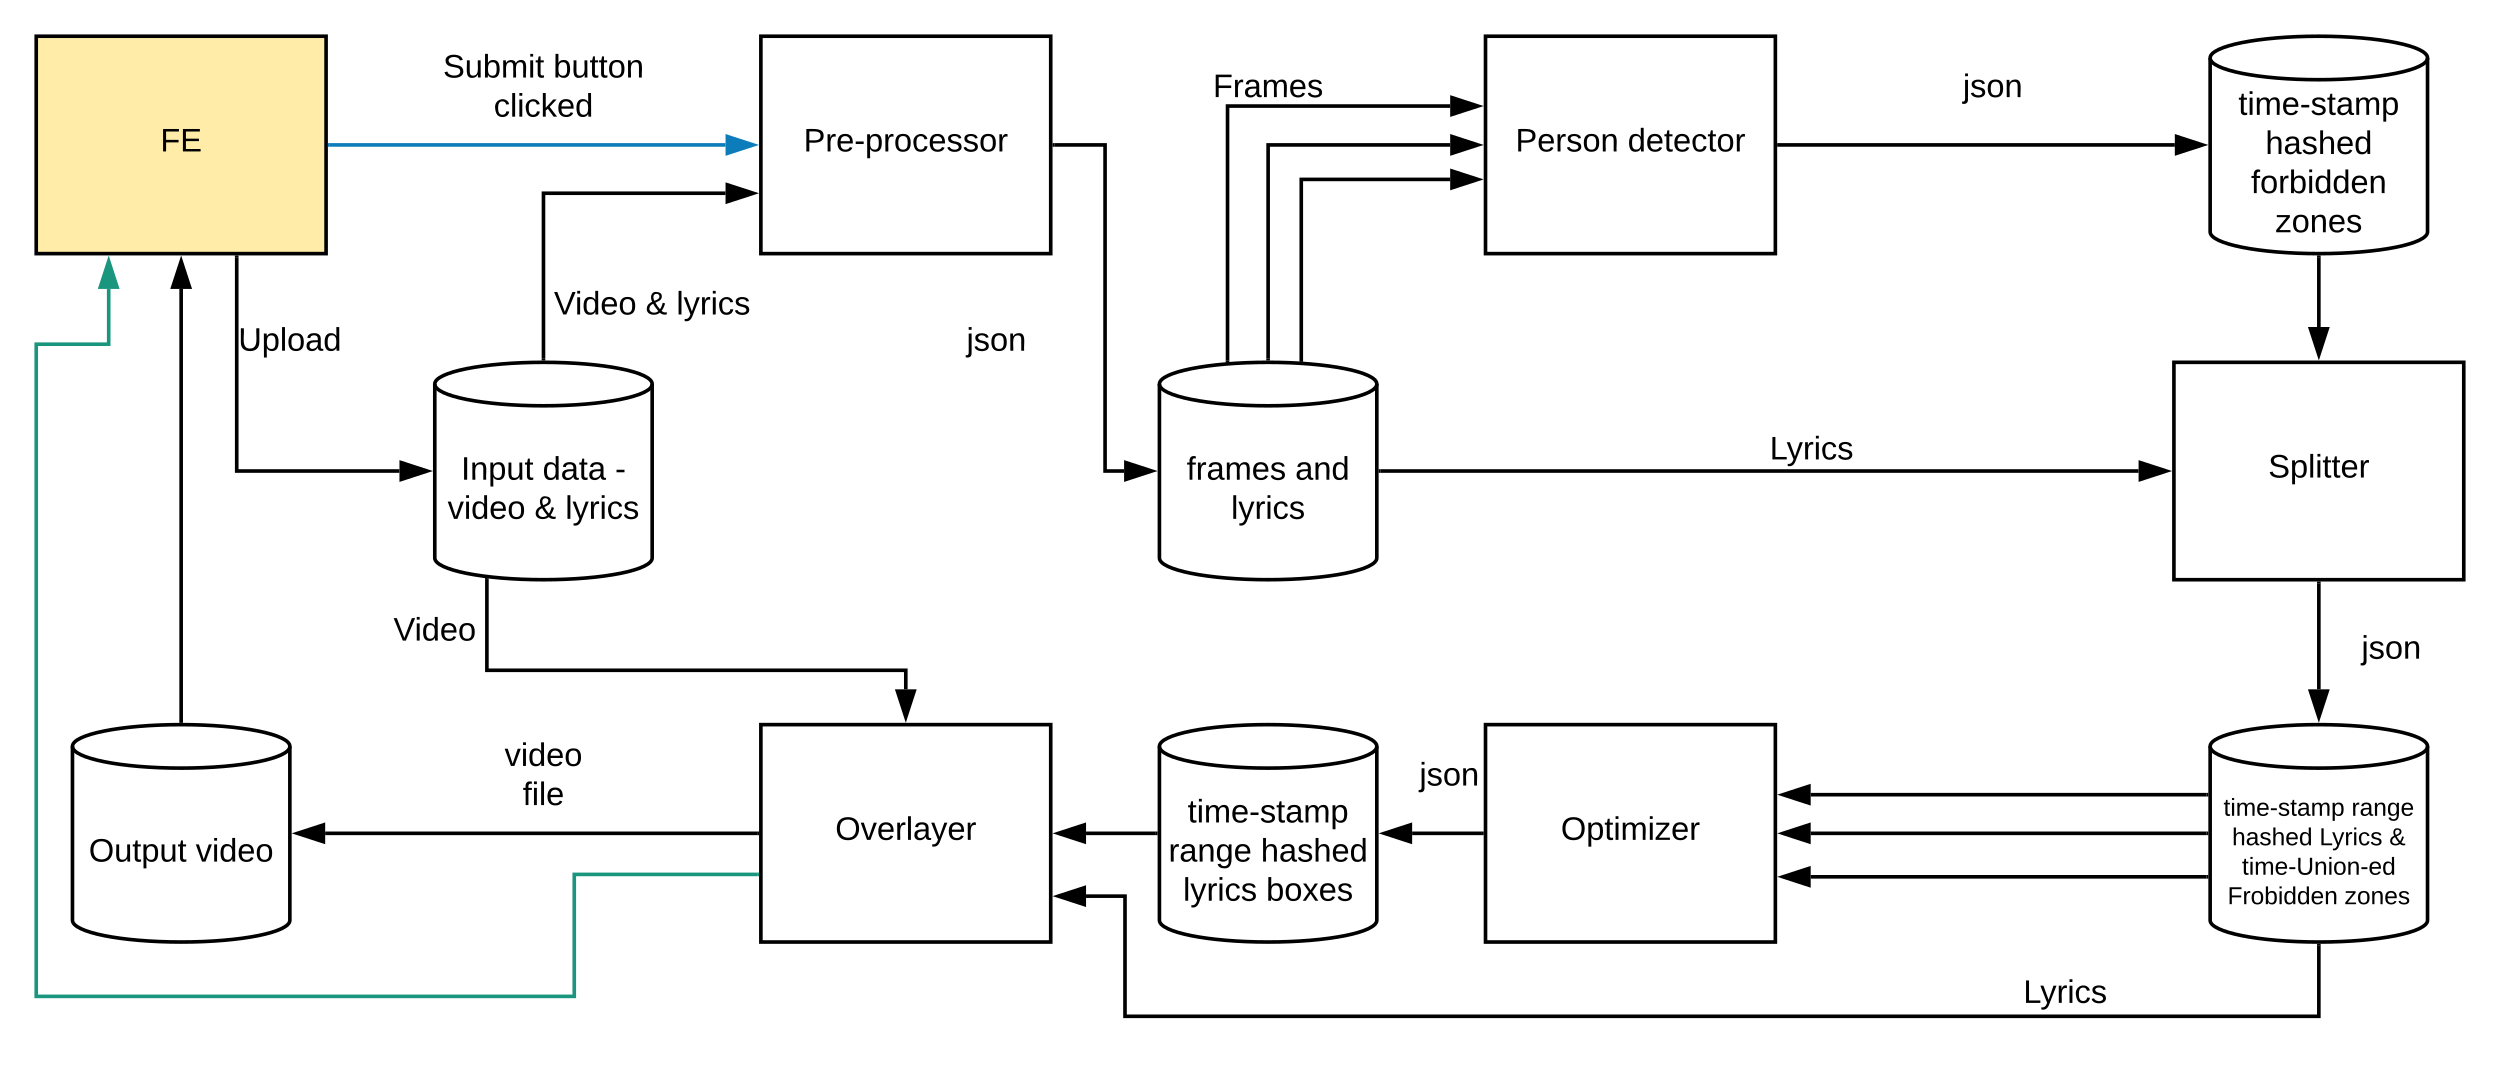
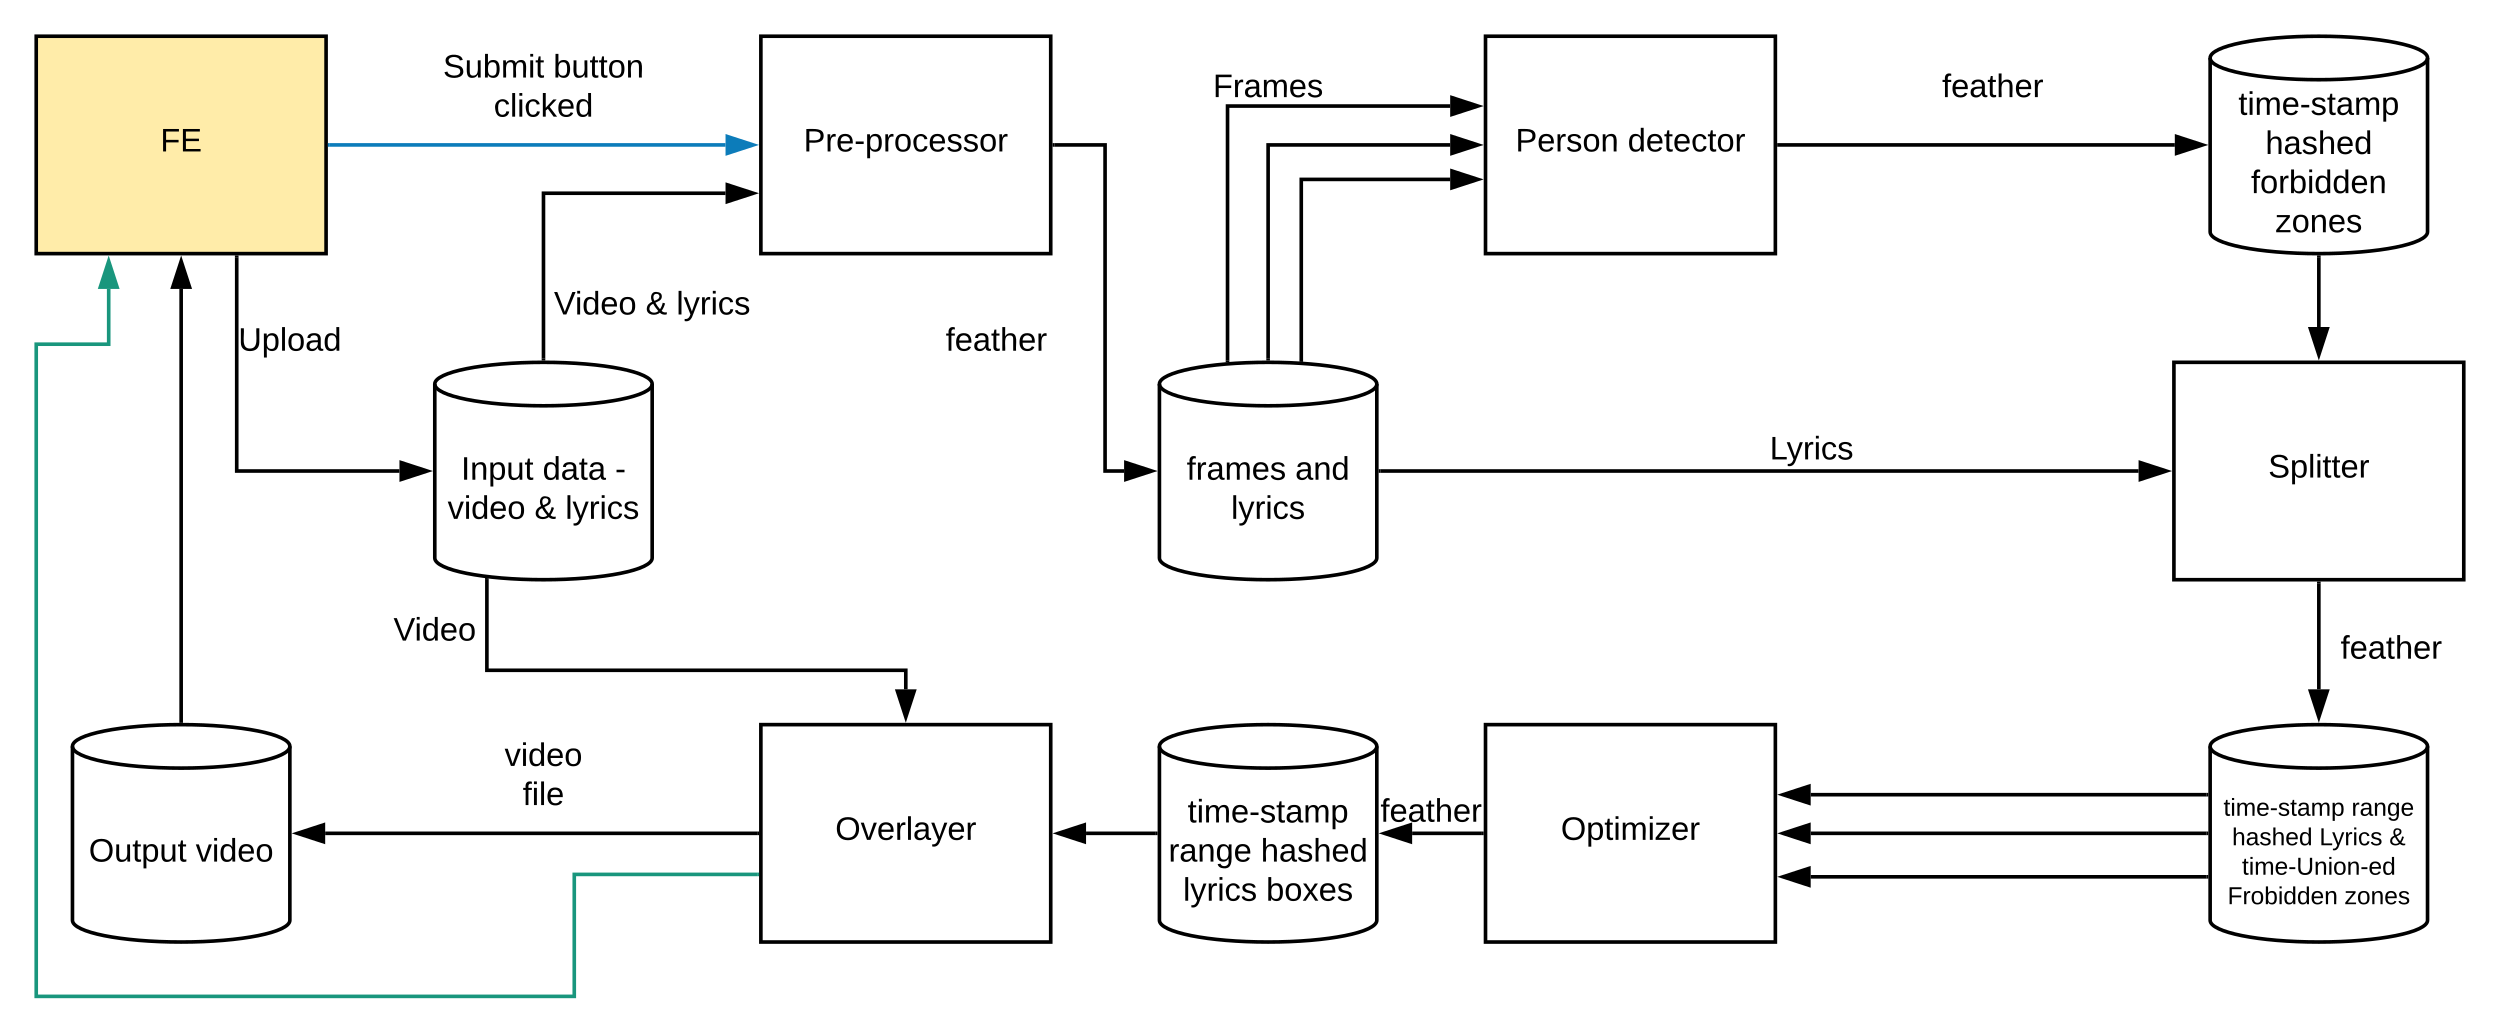
- <svg xmlns="http://www.w3.org/2000/svg" xmlns:ns1="lucid" xmlns:xlink="http://www.w3.org/1999/xlink" width="1380" height="600">
+ <svg xmlns="http://www.w3.org/2000/svg" xmlns:ns1="lucid" xmlns:xlink="http://www.w3.org/1999/xlink" width="1380" height="561">
  <g transform="translate(-60 -60)" ns1:page-tab-id="0_0">
    <path d="M0 0h1870.4v1323.2H0z" fill="#fff" />
    <path d="M80 80h160v120H80z" stroke="#000" stroke-width="2" fill="#ffeca9" />
    <use xlink:href="#a" transform="matrix(1,0,0,1,92,92) translate(56.525 51.6)" />
    <path d="M420 368c0 6.63-26.86 12-60 12s-60-5.37-60-12v-96c0-6.63 26.86-12 60-12s60 5.37 60 12z" stroke="#000" stroke-width="2" fill="#fff" />
    <path d="M420 272c0 6.63-26.86 12-60 12s-60-5.37-60-12" stroke="#000" stroke-width="2" fill="none" />
    <use xlink:href="#b" transform="matrix(1,0,0,1,305,289) translate(9.525 35.8)" />
    <use xlink:href="#c" transform="matrix(1,0,0,1,305,289) translate(54.525 35.8)" />
    <use xlink:href="#d" transform="matrix(1,0,0,1,305,289) translate(94.525 35.8)" />
    <use xlink:href="#e" transform="matrix(1,0,0,1,305,289) translate(2.1 57.4)" />
    <use xlink:href="#f" transform="matrix(1,0,0,1,305,289) translate(50.05 57.4)" />
    <use xlink:href="#g" transform="matrix(1,0,0,1,305,289) translate(67.05 57.4)" />
    <path d="M480 80h160v120H480z" stroke="#000" stroke-width="2" fill="#fff" />
    <use xlink:href="#h" transform="matrix(1,0,0,1,492,92) translate(11.6 51.6)" />
    <path d="M880 80h160v120H880z" stroke="#000" stroke-width="2" fill="#fff" />
    <use xlink:href="#i" transform="matrix(1,0,0,1,892,92) translate(4.55 51.6)" />
    <use xlink:href="#j" transform="matrix(1,0,0,1,892,92) translate(66.5 51.6)" />
    <path d="M1260 260h160v120h-160z" stroke="#000" stroke-width="2" fill="#fff" />
    <use xlink:href="#k" transform="matrix(1,0,0,1,1272,272) translate(40.075 51.6)" />
    <path d="M820 368c0 6.63-26.86 12-60 12s-60-5.37-60-12v-96c0-6.63 26.86-12 60-12s60 5.37 60 12z" stroke="#000" stroke-width="2" fill="#fff" />
    <path d="M820 272c0 6.63-26.86 12-60 12s-60-5.37-60-12" stroke="#000" stroke-width="2" fill="none" />
    <use xlink:href="#l" transform="matrix(1,0,0,1,705,289) translate(10.05 35.8)" />
    <use xlink:href="#m" transform="matrix(1,0,0,1,705,289) translate(69.95 35.8)" />
    <use xlink:href="#g" transform="matrix(1,0,0,1,705,289) translate(34.575 57.4)" />
    <path d="M1400 188c0 6.63-26.86 12-60 12s-60-5.37-60-12V92c0-6.63 26.86-12 60-12s60 5.37 60 12z" stroke="#000" stroke-width="2" fill="#fff" />
    <path d="M1400 92c0 6.63-26.86 12-60 12s-60-5.37-60-12" stroke="#000" stroke-width="2" fill="none" />
    <use xlink:href="#n" transform="matrix(1,0,0,1,1285,109) translate(10.6 14.4)" />
    <use xlink:href="#o" transform="matrix(1,0,0,1,1285,109) translate(25.5 36)" />
    <use xlink:href="#p" transform="matrix(1,0,0,1,1285,109) translate(17.55 57.6)" />
    <use xlink:href="#q" transform="matrix(1,0,0,1,1285,109) translate(31 79.2)" />
    <path d="M190.67 202v118h89.83" stroke="#000" stroke-width="2" fill="none" />
    <path d="M191.67 202.03h-2V201h2z" />
    <path d="M295.76 320l-14.26 4.64v-9.28z" stroke="#000" stroke-width="2" />
    <path d="M242 140h218.5" stroke="#0c7cba" stroke-width="2" fill="none" />
    <path d="M242.03 141H241v-2h1.03z" fill="#0c7cba" />
    <path d="M475.76 140l-14.26 4.64v-9.28z" stroke="#0c7cba" stroke-width="2" fill="#0c7cba" />
    <path d="M360 258v-91.33h100.5" stroke="#000" stroke-width="2" fill="none" />
    <path d="M361 259.04l-1-.04-1 .03v-1.06h2z" />
    <path d="M475.76 166.67l-14.26 4.63v-9.27z" stroke="#000" stroke-width="2" />
    <path d="M760 258V140h100.5" stroke="#000" stroke-width="2" fill="none" />
    <path d="M761 259.04l-1-.04-1 .03v-1.06h2z" />
    <path d="M875.76 140l-14.26 4.64v-9.28z" stroke="#000" stroke-width="2" />
    <path d="M642 140h28v180h10.5" stroke="#000" stroke-width="2" fill="none" />
    <path d="M642.03 141H641v-2h1.03z" />
    <path d="M695.76 320l-14.26 4.64v-9.28z" stroke="#000" stroke-width="2" />
    <path d="M1042 140h218.5" stroke="#000" stroke-width="2" fill="none" />
    <path d="M1042.03 141H1041v-2h1.03z" />
    <path d="M1275.76 140l-14.26 4.64v-9.28z" stroke="#000" stroke-width="2" />
    <path d="M1340 202v38.5" stroke="#000" stroke-width="2" fill="none" />
    <path d="M1340 201l1-.03v1.06h-2v-1.07z" />
    <path d="M1340 255.76l-4.64-14.26h9.28z" stroke="#000" stroke-width="2" />
    <path d="M880 460h160v120H880z" stroke="#000" stroke-width="2" fill="#fff" />
    <use xlink:href="#r" transform="matrix(1,0,0,1,892,472) translate(29.6 51.6)" />
    <path d="M820 568c0 6.63-26.86 12-60 12s-60-5.37-60-12v-96c0-6.63 26.86-12 60-12s60 5.37 60 12z" stroke="#000" stroke-width="2" fill="#fff" />
    <path d="M820 472c0 6.63-26.86 12-60 12s-60-5.37-60-12" stroke="#000" stroke-width="2" fill="none" />
    <use xlink:href="#n" transform="matrix(1,0,0,1,705,489) translate(10.6 25)" />
    <use xlink:href="#s" transform="matrix(1,0,0,1,705,489) translate(0.025 46.6)" />
    <use xlink:href="#o" transform="matrix(1,0,0,1,705,489) translate(50.975 46.6)" />
    <use xlink:href="#t" transform="matrix(1,0,0,1,705,489) translate(8.075 68.2)" />
    <use xlink:href="#u" transform="matrix(1,0,0,1,705,489) translate(53.925 68.2)" />
    <path d="M878 520h-38.5" stroke="#000" stroke-width="2" fill="none" />
    <path d="M879 521h-1.03v-2H879z" />
    <path d="M824.24 520l14.26-4.64v9.28z" stroke="#000" stroke-width="2" />
    <path d="M480 460h160v120H480z" stroke="#000" stroke-width="2" fill="#fff" />
    <use xlink:href="#v" transform="matrix(1,0,0,1,492,472) translate(29.075 51.6)" />
    <path d="M698 520h-38.5" stroke="#000" stroke-width="2" fill="none" />
    <path d="M699 521h-1.03v-2H699z" />
    <path d="M644.24 520l14.26-4.64v9.28z" stroke="#000" stroke-width="2" />
    <path d="M220 568c0 6.63-26.86 12-60 12s-60-5.37-60-12v-96c0-6.63 26.86-12 60-12s60 5.37 60 12z" stroke="#000" stroke-width="2" fill="#fff" />
    <path d="M220 472c0 6.63-26.86 12-60 12s-60-5.37-60-12" stroke="#000" stroke-width="2" fill="none" />
    <use xlink:href="#w" transform="matrix(1,0,0,1,105,489) translate(4.025 46.6)" />
    <use xlink:href="#x" transform="matrix(1,0,0,1,105,489) translate(63.025 46.6)" />
    <path d="M160 458V219.5" stroke="#000" stroke-width="2" fill="none" />
    <path d="M161 459.04l-1-.04-1 .03v-1.06h2z" />
    <path d="M160 204.24l4.64 14.26h-9.28z" stroke="#000" stroke-width="2" />
    <path d="M478 520H239.5" stroke="#000" stroke-width="2" fill="none" />
    <path d="M479 521h-1.03v-2H479z" />
    <path d="M224.24 520l14.26-4.64v9.28z" stroke="#000" stroke-width="2" />
    <path d="M478 542.67H377V610H80V250h40v-30.5" stroke="#19967d" stroke-width="2" fill="none" />
    <path d="M479 543.67h-1.03v-2H479z" fill="#19967d" />
    <path d="M120 204.24l4.64 14.26h-9.28z" stroke="#19967d" stroke-width="2" fill="#19967d" />
    <path d="M100 220h240v60H100z" stroke="#000" stroke-opacity="0" stroke-width="2" fill="#fff" fill-opacity="0" />
    <use xlink:href="#y" transform="matrix(1,0,0,1,105,225) translate(86.55 28.6)" />
    <path d="M290 80h140v60H290z" stroke="#000" stroke-opacity="0" stroke-width="2" fill="#fff" fill-opacity="0" />
    <use xlink:href="#z" transform="matrix(1,0,0,1,295,85) translate(9.55 17.8)" />
    <use xlink:href="#A" transform="matrix(1,0,0,1,295,85) translate(70.45 17.8)" />
    <use xlink:href="#B" transform="matrix(1,0,0,1,295,85) translate(37.55 39.4)" />
    <path d="M1400 568c0 6.63-26.86 12-60 12s-60-5.37-60-12v-96c0-6.63 26.86-12 60-12s60 5.37 60 12z" stroke="#000" stroke-width="2" fill="#fff" />
    <path d="M1400 472c0 6.63-26.86 12-60 12s-60-5.37-60-12" stroke="#000" stroke-width="2" fill="none" />
    <use xlink:href="#C" transform="matrix(1,0,0,1,1285,489) translate(2.378086 21.31111)" />
    <use xlink:href="#D" transform="matrix(1,0,0,1,1285,489) translate(73.01759 21.31111)" />
    <use xlink:href="#E" transform="matrix(1,0,0,1,1285,489) translate(7.084877 37.57778)" />
    <use xlink:href="#F" transform="matrix(1,0,0,1,1285,489) translate(55.28241 37.57778)" />
    <use xlink:href="#G" transform="matrix(1,0,0,1,1285,489) translate(93.87809 37.57778)" />
    <use xlink:href="#H" transform="matrix(1,0,0,1,1285,489) translate(12.56358 53.84444)" />
    <use xlink:href="#I" transform="matrix(1,0,0,1,1285,489) translate(4.599691 70.11111)" />
    <use xlink:href="#J" transform="matrix(1,0,0,1,1285,489) translate(69.25216 70.11111)" />
    <path d="M1278 520h-218.5" stroke="#000" stroke-width="2" fill="none" />
    <path d="M1279 521h-1.03v-2h1.03z" />
    <path d="M1044.24 520l14.26-4.64v9.28z" stroke="#000" stroke-width="2" />
    <path d="M1340 382v58.5" stroke="#000" stroke-width="2" fill="none" />
    <path d="M1341 382.03h-2V381h2z" />
    <path d="M1340 455.76l-4.64-14.26h9.28z" stroke="#000" stroke-width="2" />
    <path d="M1120 80h80v60h-80z" stroke="#000" stroke-opacity="0" stroke-width="2" fill="#fff" fill-opacity="0" />
-     <use xlink:href="#K" transform="matrix(1,0,0,1,1125,85) translate(18.525 28.6)" />
+     <use xlink:href="#K" transform="matrix(1,0,0,1,1125,85) translate(7.025 28.6)" />
    <path d="M560 220h100v60H560z" stroke="#000" stroke-opacity="0" stroke-width="2" fill="#fff" fill-opacity="0" />
-     <use xlink:href="#K" transform="matrix(1,0,0,1,565,225) translate(28.525 28.6)" />
+     <use xlink:href="#K" transform="matrix(1,0,0,1,565,225) translate(17.025 28.6)" />
    <path d="M1340 390h80v60h-80z" stroke="#000" stroke-opacity="0" stroke-width="2" fill="#fff" fill-opacity="0" />
-     <use xlink:href="#K" transform="matrix(1,0,0,1,1345,395) translate(18.525 28.6)" />
-     <path d="M820 460h80v60h-80z" stroke="#000" stroke-opacity="0" stroke-width="2" fill="#fff" fill-opacity="0" />
-     <use xlink:href="#K" transform="matrix(1,0,0,1,825,465) translate(18.525 28.6)" />
+     <use xlink:href="#K" transform="matrix(1,0,0,1,1345,395) translate(7.025 28.6)" />
+     <path d="M820 480h60v60h-60z" stroke="#000" stroke-opacity="0" stroke-width="2" fill="#fff" fill-opacity="0" />
+     <use xlink:href="#K" transform="matrix(1,0,0,1,825,485) translate(-2.975 28.6)" />
    <path d="M320 460h80v60h-80z" stroke="#000" stroke-opacity="0" stroke-width="2" fill="#fff" fill-opacity="0" />
    <use xlink:href="#L" transform="matrix(1,0,0,1,325,465) translate(13.525 17.8)" />
    <use xlink:href="#M" transform="matrix(1,0,0,1,325,465) translate(23.55 39.4)" />
    <path d="M778.3 258.73v-99.7h82.2" stroke="#000" stroke-width="2" fill="none" />
    <path d="M779.3 259.77l-2-.08v-1h2z" />
    <path d="M875.76 159.03l-14.26 4.64v-9.27z" stroke="#000" stroke-width="2" />
    <path d="M737.6 258.94v-140.4h122.9" stroke="#000" stroke-width="2" fill="none" />
    <path d="M738.6 259.83l-2 .22v-1.14h2z" />
    <path d="M875.76 118.54l-14.26 4.63v-9.27z" stroke="#000" stroke-width="2" />
    <path d="M1278 498.67h-218.5" stroke="#000" stroke-width="2" fill="none" />
    <path d="M1279 499.67h-1.03v-2h1.03z" />
    <path d="M1044.24 498.67l14.26-4.64v9.27z" stroke="#000" stroke-width="2" />
    <path d="M1278 544h-218.5" stroke="#000" stroke-width="2" fill="none" />
    <path d="M1279 545h-1.03v-2h1.03z" />
    <path d="M1044.24 544l14.26-4.64v9.28z" stroke="#000" stroke-width="2" />
    <path d="M940 280h240v60H940z" stroke="#000" stroke-opacity="0" stroke-width="2" fill="#fff" fill-opacity="0" />
    <g>
      <use xlink:href="#N" transform="matrix(1,0,0,1,945,285) translate(91.875 28.6)" />
-     </g>
-     <path d="M1340 582v39H681v-66.33h-21.5" stroke="#000" stroke-width="2" fill="none" />
-     <path d="M1340 581l1-.03v1.06h-2v-1.07z" />
-     <path d="M644.24 554.67l14.26-4.64v9.27z" stroke="#000" stroke-width="2" />
-     <path d="M1080 580h240v60h-240z" stroke="#000" stroke-opacity="0" stroke-width="2" fill="#fff" fill-opacity="0" />
-     <g>
-       <use xlink:href="#N" transform="matrix(1,0,0,1,1085,585) translate(91.875 28.6)" />
    </g>
    <path d="M300 200h240v60H300z" stroke="#000" stroke-opacity="0" stroke-width="2" fill="#fff" fill-opacity="0" />
    <g>
      <use xlink:href="#O" transform="matrix(1,0,0,1,305,205) translate(60.775 28.6)" />
      <use xlink:href="#f" transform="matrix(1,0,0,1,305,205) translate(111.375 28.6)" />
      <use xlink:href="#g" transform="matrix(1,0,0,1,305,205) translate(128.375 28.6)" />
    </g>
    <path d="M328.76 380.1V430H560v10.5" stroke="#000" stroke-width="2" fill="none" />
    <path d="M329.76 379.22v.9h-2v-1.15z" />
    <path d="M560 455.76l-4.64-14.26h9.28z" stroke="#000" stroke-width="2" />
    <path d="M180 380h240v60H180z" stroke="#000" stroke-opacity="0" stroke-width="2" fill="#fff" fill-opacity="0" />
    <g>
      <use xlink:href="#P" transform="matrix(1,0,0,1,185,385) translate(92.2 28.6)" />
    </g>
    <path d="M822 320h418.5" stroke="#000" stroke-width="2" fill="none" />
    <path d="M822.03 321H821v-2h1.03z" />
    <path d="M1255.76 320l-14.26 4.64v-9.28z" stroke="#000" stroke-width="2" />
    <path d="M640 80h240v60H640z" stroke="#000" stroke-opacity="0" stroke-width="2" fill="#fff" fill-opacity="0" />
    <g>
      <use xlink:href="#Q" transform="matrix(1,0,0,1,645,85) translate(84.575 28.6)" />
    </g>
    <defs>
      <path d="M63-220v92h138v28H63V0H30v-248h175v28H63" id="R" />
      <path d="M30 0v-248h187v28H63v79h144v27H63v87h162V0H30" id="S" />
      <g id="a">
        <use transform="matrix(0.05,0,0,0.05,0,0)" xlink:href="#R" />
        <use transform="matrix(0.05,0,0,0.05,10.95,0)" xlink:href="#S" />
      </g>
      <path d="M33 0v-248h34V0H33" id="T" />
      <path d="M117-194c89-4 53 116 60 194h-32v-121c0-31-8-49-39-48C34-167 62-67 57 0H25l-1-190h30c1 10-1 24 2 32 11-22 29-35 61-36" id="U" />
      <path d="M115-194c55 1 70 41 70 98S169 2 115 4C84 4 66-9 55-30l1 105H24l-1-265h31l2 30c10-21 28-34 59-34zm-8 174c40 0 45-34 45-75s-6-73-45-74c-42 0-51 32-51 76 0 43 10 73 51 73" id="V" />
      <path d="M84 4C-5 8 30-112 23-190h32v120c0 31 7 50 39 49 72-2 45-101 50-169h31l1 190h-30c-1-10 1-25-2-33-11 22-28 36-60 37" id="W" />
      <path d="M59-47c-2 24 18 29 38 22v24C64 9 27 4 27-40v-127H5v-23h24l9-43h21v43h35v23H59v120" id="X" />
      <g id="b">
        <use transform="matrix(0.05,0,0,0.05,0,0)" xlink:href="#T" />
        <use transform="matrix(0.05,0,0,0.05,5,0)" xlink:href="#U" />
        <use transform="matrix(0.05,0,0,0.05,15,0)" xlink:href="#V" />
        <use transform="matrix(0.05,0,0,0.05,25,0)" xlink:href="#W" />
        <use transform="matrix(0.05,0,0,0.05,35,0)" xlink:href="#X" />
      </g>
      <path d="M85-194c31 0 48 13 60 33l-1-100h32l1 261h-30c-2-10 0-23-3-31C134-8 116 4 85 4 32 4 16-35 15-94c0-66 23-100 70-100zm9 24c-40 0-46 34-46 75 0 40 6 74 45 74 42 0 51-32 51-76 0-42-9-74-50-73" id="Y" />
      <path d="M141-36C126-15 110 5 73 4 37 3 15-17 15-53c-1-64 63-63 125-63 3-35-9-54-41-54-24 1-41 7-42 31l-33-3c5-37 33-52 76-52 45 0 72 20 72 64v82c-1 20 7 32 28 27v20c-31 9-61-2-59-35zM48-53c0 20 12 33 32 33 41-3 63-29 60-74-43 2-92-5-92 41" id="Z" />
      <g id="c">
        <use transform="matrix(0.05,0,0,0.05,0,0)" xlink:href="#Y" />
        <use transform="matrix(0.05,0,0,0.05,10,0)" xlink:href="#Z" />
        <use transform="matrix(0.05,0,0,0.05,20,0)" xlink:href="#X" />
        <use transform="matrix(0.05,0,0,0.05,25,0)" xlink:href="#Z" />
      </g>
      <path d="M16-82v-28h88v28H16" id="aa" />
      <use transform="matrix(0.05,0,0,0.05,0,0)" xlink:href="#aa" id="d" />
      <path d="M108 0H70L1-190h34L89-25l56-165h34" id="ab" />
      <path d="M24-231v-30h32v30H24zM24 0v-190h32V0H24" id="ac" />
      <path d="M100-194c63 0 86 42 84 106H49c0 40 14 67 53 68 26 1 43-12 49-29l28 8c-11 28-37 45-77 45C44 4 14-33 15-96c1-61 26-98 85-98zm52 81c6-60-76-77-97-28-3 7-6 17-6 28h103" id="ad" />
      <path d="M100-194c62-1 85 37 85 99 1 63-27 99-86 99S16-35 15-95c0-66 28-99 85-99zM99-20c44 1 53-31 53-75 0-43-8-75-51-75s-53 32-53 75 10 74 51 75" id="ae" />
      <g id="e">
        <use transform="matrix(0.05,0,0,0.05,0,0)" xlink:href="#ab" />
        <use transform="matrix(0.05,0,0,0.05,9,0)" xlink:href="#ac" />
        <use transform="matrix(0.05,0,0,0.05,12.95,0)" xlink:href="#Y" />
        <use transform="matrix(0.05,0,0,0.05,22.95,0)" xlink:href="#ad" />
        <use transform="matrix(0.05,0,0,0.05,32.95,0)" xlink:href="#ae" />
      </g>
      <path d="M234-2c-28 10-62 0-77-18C117 19 8 12 13-65c3-43 29-61 60-76-25-40-17-114 47-108 35 3 59 15 59 50 0 44-40 53-71 69 14 26 32 50 51 72 14-21 24-43 30-72l26 8c-9 33-21 57-38 82 13 13 33 22 57 15v23zM97-151c25-10 52-18 56-48-1-18-13-29-33-29-42 0-39 50-23 77zM42-66c-3 51 71 58 98 28-20-24-41-51-56-80-23 10-40 24-42 52" id="af" />
      <use transform="matrix(0.05,0,0,0.05,0,0)" xlink:href="#af" id="f" />
      <path d="M24 0v-261h32V0H24" id="ag" />
      <path d="M179-190L93 31C79 59 56 82 12 73V49c39 6 53-20 64-50L1-190h34L92-34l54-156h33" id="ah" />
      <path d="M114-163C36-179 61-72 57 0H25l-1-190h30c1 12-1 29 2 39 6-27 23-49 58-41v29" id="ai" />
      <path d="M96-169c-40 0-48 33-48 73s9 75 48 75c24 0 41-14 43-38l32 2c-6 37-31 61-74 61-59 0-76-41-82-99-10-93 101-131 147-64 4 7 5 14 7 22l-32 3c-4-21-16-35-41-35" id="aj" />
      <path d="M135-143c-3-34-86-38-87 0 15 53 115 12 119 90S17 21 10-45l28-5c4 36 97 45 98 0-10-56-113-15-118-90-4-57 82-63 122-42 12 7 21 19 24 35" id="ak" />
      <g id="g">
        <use transform="matrix(0.05,0,0,0.05,0,0)" xlink:href="#ag" />
        <use transform="matrix(0.05,0,0,0.05,3.95,0)" xlink:href="#ah" />
        <use transform="matrix(0.05,0,0,0.05,12.95,0)" xlink:href="#ai" />
        <use transform="matrix(0.05,0,0,0.05,18.9,0)" xlink:href="#ac" />
        <use transform="matrix(0.05,0,0,0.05,22.85,0)" xlink:href="#aj" />
        <use transform="matrix(0.05,0,0,0.05,31.85,0)" xlink:href="#ak" />
      </g>
      <path d="M30-248c87 1 191-15 191 75 0 78-77 80-158 76V0H30v-248zm33 125c57 0 124 11 124-50 0-59-68-47-124-48v98" id="al" />
      <g id="h">
        <use transform="matrix(0.05,0,0,0.05,0,0)" xlink:href="#al" />
        <use transform="matrix(0.05,0,0,0.05,12,0)" xlink:href="#ai" />
        <use transform="matrix(0.05,0,0,0.05,17.95,0)" xlink:href="#ad" />
        <use transform="matrix(0.05,0,0,0.05,27.95,0)" xlink:href="#aa" />
        <use transform="matrix(0.05,0,0,0.05,33.9,0)" xlink:href="#V" />
        <use transform="matrix(0.05,0,0,0.05,43.9,0)" xlink:href="#ai" />
        <use transform="matrix(0.05,0,0,0.05,49.85,0)" xlink:href="#ae" />
        <use transform="matrix(0.05,0,0,0.05,59.85,0)" xlink:href="#aj" />
        <use transform="matrix(0.05,0,0,0.05,68.85,0)" xlink:href="#ad" />
        <use transform="matrix(0.05,0,0,0.05,78.85,0)" xlink:href="#ak" />
        <use transform="matrix(0.05,0,0,0.05,87.85,0)" xlink:href="#ak" />
        <use transform="matrix(0.05,0,0,0.05,96.85,0)" xlink:href="#ae" />
        <use transform="matrix(0.05,0,0,0.05,106.85,0)" xlink:href="#ai" />
      </g>
      <g id="i">
        <use transform="matrix(0.05,0,0,0.05,0,0)" xlink:href="#al" />
        <use transform="matrix(0.05,0,0,0.05,12,0)" xlink:href="#ad" />
        <use transform="matrix(0.05,0,0,0.05,22,0)" xlink:href="#ai" />
        <use transform="matrix(0.05,0,0,0.05,27.95,0)" xlink:href="#ak" />
        <use transform="matrix(0.05,0,0,0.05,36.95,0)" xlink:href="#ae" />
        <use transform="matrix(0.05,0,0,0.05,46.95,0)" xlink:href="#U" />
      </g>
      <g id="j">
        <use transform="matrix(0.05,0,0,0.05,0,0)" xlink:href="#Y" />
        <use transform="matrix(0.05,0,0,0.05,10,0)" xlink:href="#ad" />
        <use transform="matrix(0.05,0,0,0.05,20,0)" xlink:href="#X" />
        <use transform="matrix(0.05,0,0,0.05,25,0)" xlink:href="#ad" />
        <use transform="matrix(0.05,0,0,0.05,35,0)" xlink:href="#aj" />
        <use transform="matrix(0.05,0,0,0.05,44,0)" xlink:href="#X" />
        <use transform="matrix(0.05,0,0,0.05,49,0)" xlink:href="#ae" />
        <use transform="matrix(0.05,0,0,0.05,59,0)" xlink:href="#ai" />
      </g>
      <path d="M185-189c-5-48-123-54-124 2 14 75 158 14 163 119 3 78-121 87-175 55-17-10-28-26-33-46l33-7c5 56 141 63 141-1 0-78-155-14-162-118-5-82 145-84 179-34 5 7 8 16 11 25" id="am" />
      <g id="k">
        <use transform="matrix(0.05,0,0,0.05,0,0)" xlink:href="#am" />
        <use transform="matrix(0.05,0,0,0.05,12,0)" xlink:href="#V" />
        <use transform="matrix(0.05,0,0,0.05,22,0)" xlink:href="#ag" />
        <use transform="matrix(0.05,0,0,0.05,25.95,0)" xlink:href="#ac" />
        <use transform="matrix(0.05,0,0,0.05,29.9,0)" xlink:href="#X" />
        <use transform="matrix(0.05,0,0,0.05,34.9,0)" xlink:href="#X" />
        <use transform="matrix(0.05,0,0,0.05,39.9,0)" xlink:href="#ad" />
        <use transform="matrix(0.05,0,0,0.05,49.9,0)" xlink:href="#ai" />
      </g>
      <path d="M101-234c-31-9-42 10-38 44h38v23H63V0H32v-167H5v-23h27c-7-52 17-82 69-68v24" id="an" />
      <path d="M210-169c-67 3-38 105-44 169h-31v-121c0-29-5-50-35-48C34-165 62-65 56 0H25l-1-190h30c1 10-1 24 2 32 10-44 99-50 107 0 11-21 27-35 58-36 85-2 47 119 55 194h-31v-121c0-29-5-49-35-48" id="ao" />
      <g id="l">
        <use transform="matrix(0.05,0,0,0.05,0,0)" xlink:href="#an" />
        <use transform="matrix(0.05,0,0,0.05,5,0)" xlink:href="#ai" />
        <use transform="matrix(0.05,0,0,0.05,10.95,0)" xlink:href="#Z" />
        <use transform="matrix(0.05,0,0,0.05,20.95,0)" xlink:href="#ao" />
        <use transform="matrix(0.05,0,0,0.05,35.9,0)" xlink:href="#ad" />
        <use transform="matrix(0.05,0,0,0.05,45.9,0)" xlink:href="#ak" />
      </g>
      <g id="m">
        <use transform="matrix(0.05,0,0,0.05,0,0)" xlink:href="#Z" />
        <use transform="matrix(0.05,0,0,0.05,10,0)" xlink:href="#U" />
        <use transform="matrix(0.05,0,0,0.05,20,0)" xlink:href="#Y" />
      </g>
      <g id="n">
        <use transform="matrix(0.05,0,0,0.05,0,0)" xlink:href="#X" />
        <use transform="matrix(0.05,0,0,0.05,5,0)" xlink:href="#ac" />
        <use transform="matrix(0.05,0,0,0.05,8.95,0)" xlink:href="#ao" />
        <use transform="matrix(0.05,0,0,0.05,23.9,0)" xlink:href="#ad" />
        <use transform="matrix(0.05,0,0,0.05,33.9,0)" xlink:href="#aa" />
        <use transform="matrix(0.05,0,0,0.05,39.85,0)" xlink:href="#ak" />
        <use transform="matrix(0.05,0,0,0.05,48.85,0)" xlink:href="#X" />
        <use transform="matrix(0.05,0,0,0.05,53.85,0)" xlink:href="#Z" />
        <use transform="matrix(0.05,0,0,0.05,63.85,0)" xlink:href="#ao" />
        <use transform="matrix(0.05,0,0,0.05,78.8,0)" xlink:href="#V" />
      </g>
      <path d="M106-169C34-169 62-67 57 0H25v-261h32l-1 103c12-21 28-36 61-36 89 0 53 116 60 194h-32v-121c2-32-8-49-39-48" id="ap" />
      <g id="o">
        <use transform="matrix(0.05,0,0,0.05,0,0)" xlink:href="#ap" />
        <use transform="matrix(0.05,0,0,0.05,10,0)" xlink:href="#Z" />
        <use transform="matrix(0.05,0,0,0.05,20,0)" xlink:href="#ak" />
        <use transform="matrix(0.05,0,0,0.05,29,0)" xlink:href="#ap" />
        <use transform="matrix(0.05,0,0,0.05,39,0)" xlink:href="#ad" />
        <use transform="matrix(0.05,0,0,0.05,49,0)" xlink:href="#Y" />
      </g>
      <path d="M115-194c53 0 69 39 70 98 0 66-23 100-70 100C84 3 66-7 56-30L54 0H23l1-261h32v101c10-23 28-34 59-34zm-8 174c40 0 45-34 45-75 0-40-5-75-45-74-42 0-51 32-51 76 0 43 10 73 51 73" id="aq" />
      <g id="p">
        <use transform="matrix(0.05,0,0,0.05,0,0)" xlink:href="#an" />
        <use transform="matrix(0.05,0,0,0.05,5,0)" xlink:href="#ae" />
        <use transform="matrix(0.05,0,0,0.05,15,0)" xlink:href="#ai" />
        <use transform="matrix(0.05,0,0,0.05,20.95,0)" xlink:href="#aq" />
        <use transform="matrix(0.05,0,0,0.05,30.95,0)" xlink:href="#ac" />
        <use transform="matrix(0.05,0,0,0.05,34.9,0)" xlink:href="#Y" />
        <use transform="matrix(0.05,0,0,0.05,44.9,0)" xlink:href="#Y" />
        <use transform="matrix(0.05,0,0,0.05,54.9,0)" xlink:href="#ad" />
        <use transform="matrix(0.05,0,0,0.05,64.9,0)" xlink:href="#U" />
      </g>
      <path d="M9 0v-24l116-142H16v-24h144v24L44-24h123V0H9" id="ar" />
      <g id="q">
        <use transform="matrix(0.05,0,0,0.05,0,0)" xlink:href="#ar" />
        <use transform="matrix(0.05,0,0,0.05,9,0)" xlink:href="#ae" />
        <use transform="matrix(0.05,0,0,0.05,19,0)" xlink:href="#U" />
        <use transform="matrix(0.05,0,0,0.05,29,0)" xlink:href="#ad" />
        <use transform="matrix(0.05,0,0,0.05,39,0)" xlink:href="#ak" />
      </g>
      <path d="M140-251c81 0 123 46 123 126C263-46 219 4 140 4 59 4 17-45 17-125s42-126 123-126zm0 227c63 0 89-41 89-101s-29-99-89-99c-61 0-89 39-89 99S79-25 140-24" id="as" />
      <g id="r">
        <use transform="matrix(0.05,0,0,0.05,0,0)" xlink:href="#as" />
        <use transform="matrix(0.05,0,0,0.05,14,0)" xlink:href="#V" />
        <use transform="matrix(0.05,0,0,0.05,24,0)" xlink:href="#X" />
        <use transform="matrix(0.05,0,0,0.05,29,0)" xlink:href="#ac" />
        <use transform="matrix(0.05,0,0,0.05,32.95,0)" xlink:href="#ao" />
        <use transform="matrix(0.05,0,0,0.05,47.9,0)" xlink:href="#ac" />
        <use transform="matrix(0.05,0,0,0.05,51.85,0)" xlink:href="#ar" />
        <use transform="matrix(0.05,0,0,0.05,60.85,0)" xlink:href="#ad" />
        <use transform="matrix(0.05,0,0,0.05,70.85,0)" xlink:href="#ai" />
      </g>
      <path d="M177-190C167-65 218 103 67 71c-23-6-38-20-44-43l32-5c15 47 100 32 89-28v-30C133-14 115 1 83 1 29 1 15-40 15-95c0-56 16-97 71-98 29-1 48 16 59 35 1-10 0-23 2-32h30zM94-22c36 0 50-32 50-73 0-42-14-75-50-75-39 0-46 34-46 75s6 73 46 73" id="at" />
      <g id="s">
        <use transform="matrix(0.05,0,0,0.05,0,0)" xlink:href="#ai" />
        <use transform="matrix(0.05,0,0,0.05,5.95,0)" xlink:href="#Z" />
        <use transform="matrix(0.05,0,0,0.05,15.95,0)" xlink:href="#U" />
        <use transform="matrix(0.05,0,0,0.05,25.95,0)" xlink:href="#at" />
        <use transform="matrix(0.05,0,0,0.05,35.95,0)" xlink:href="#ad" />
      </g>
      <g id="t">
        <use transform="matrix(0.05,0,0,0.05,0,0)" xlink:href="#ag" />
        <use transform="matrix(0.05,0,0,0.05,3.95,0)" xlink:href="#ah" />
        <use transform="matrix(0.05,0,0,0.05,12.95,0)" xlink:href="#ai" />
        <use transform="matrix(0.05,0,0,0.05,18.9,0)" xlink:href="#ac" />
        <use transform="matrix(0.05,0,0,0.05,22.85,0)" xlink:href="#aj" />
        <use transform="matrix(0.05,0,0,0.05,31.85,0)" xlink:href="#ak" />
      </g>
      <path d="M141 0L90-78 38 0H4l68-98-65-92h35l48 74 47-74h35l-64 92 68 98h-35" id="au" />
      <g id="u">
        <use transform="matrix(0.05,0,0,0.05,0,0)" xlink:href="#aq" />
        <use transform="matrix(0.05,0,0,0.05,10,0)" xlink:href="#ae" />
        <use transform="matrix(0.05,0,0,0.05,20,0)" xlink:href="#au" />
        <use transform="matrix(0.05,0,0,0.05,29,0)" xlink:href="#ad" />
        <use transform="matrix(0.05,0,0,0.05,39,0)" xlink:href="#ak" />
      </g>
      <g id="v">
        <use transform="matrix(0.05,0,0,0.05,0,0)" xlink:href="#as" />
        <use transform="matrix(0.05,0,0,0.05,14,0)" xlink:href="#ab" />
        <use transform="matrix(0.05,0,0,0.05,23,0)" xlink:href="#ad" />
        <use transform="matrix(0.05,0,0,0.05,33,0)" xlink:href="#ai" />
        <use transform="matrix(0.05,0,0,0.05,38.95,0)" xlink:href="#ag" />
        <use transform="matrix(0.05,0,0,0.05,42.9,0)" xlink:href="#Z" />
        <use transform="matrix(0.05,0,0,0.05,52.9,0)" xlink:href="#ah" />
        <use transform="matrix(0.05,0,0,0.05,61.9,0)" xlink:href="#ad" />
        <use transform="matrix(0.05,0,0,0.05,71.9,0)" xlink:href="#ai" />
      </g>
      <g id="w">
        <use transform="matrix(0.05,0,0,0.05,0,0)" xlink:href="#as" />
        <use transform="matrix(0.05,0,0,0.05,14,0)" xlink:href="#W" />
        <use transform="matrix(0.05,0,0,0.05,24,0)" xlink:href="#X" />
        <use transform="matrix(0.05,0,0,0.05,29,0)" xlink:href="#V" />
        <use transform="matrix(0.05,0,0,0.05,39,0)" xlink:href="#W" />
        <use transform="matrix(0.05,0,0,0.05,49,0)" xlink:href="#X" />
      </g>
      <g id="x">
        <use transform="matrix(0.05,0,0,0.05,0,0)" xlink:href="#ab" />
        <use transform="matrix(0.05,0,0,0.05,9,0)" xlink:href="#ac" />
        <use transform="matrix(0.05,0,0,0.05,12.95,0)" xlink:href="#Y" />
        <use transform="matrix(0.05,0,0,0.05,22.95,0)" xlink:href="#ad" />
        <use transform="matrix(0.05,0,0,0.05,32.95,0)" xlink:href="#ae" />
      </g>
      <path d="M232-93c-1 65-40 97-104 97C67 4 28-28 28-90v-158h33c8 89-33 224 67 224 102 0 64-133 71-224h33v155" id="av" />
      <g id="y">
        <use transform="matrix(0.05,0,0,0.05,0,0)" xlink:href="#av" />
        <use transform="matrix(0.05,0,0,0.05,12.95,0)" xlink:href="#V" />
        <use transform="matrix(0.05,0,0,0.05,22.95,0)" xlink:href="#ag" />
        <use transform="matrix(0.05,0,0,0.05,26.9,0)" xlink:href="#ae" />
        <use transform="matrix(0.05,0,0,0.05,36.9,0)" xlink:href="#Z" />
        <use transform="matrix(0.05,0,0,0.05,46.9,0)" xlink:href="#Y" />
      </g>
      <g id="z">
        <use transform="matrix(0.05,0,0,0.05,0,0)" xlink:href="#am" />
        <use transform="matrix(0.05,0,0,0.05,12,0)" xlink:href="#W" />
        <use transform="matrix(0.05,0,0,0.05,22,0)" xlink:href="#aq" />
        <use transform="matrix(0.05,0,0,0.05,32,0)" xlink:href="#ao" />
        <use transform="matrix(0.05,0,0,0.05,46.95,0)" xlink:href="#ac" />
        <use transform="matrix(0.05,0,0,0.05,50.9,0)" xlink:href="#X" />
      </g>
      <g id="A">
        <use transform="matrix(0.05,0,0,0.05,0,0)" xlink:href="#aq" />
        <use transform="matrix(0.05,0,0,0.05,10,0)" xlink:href="#W" />
        <use transform="matrix(0.05,0,0,0.05,20,0)" xlink:href="#X" />
        <use transform="matrix(0.05,0,0,0.05,25,0)" xlink:href="#X" />
        <use transform="matrix(0.05,0,0,0.05,30,0)" xlink:href="#ae" />
        <use transform="matrix(0.05,0,0,0.05,40,0)" xlink:href="#U" />
      </g>
      <path d="M143 0L79-87 56-68V0H24v-261h32v163l83-92h37l-77 82L181 0h-38" id="aw" />
      <g id="B">
        <use transform="matrix(0.05,0,0,0.05,0,0)" xlink:href="#aj" />
        <use transform="matrix(0.05,0,0,0.05,9,0)" xlink:href="#ag" />
        <use transform="matrix(0.05,0,0,0.05,12.95,0)" xlink:href="#ac" />
        <use transform="matrix(0.05,0,0,0.05,16.9,0)" xlink:href="#aj" />
        <use transform="matrix(0.05,0,0,0.05,25.9,0)" xlink:href="#aw" />
        <use transform="matrix(0.05,0,0,0.05,34.9,0)" xlink:href="#ad" />
        <use transform="matrix(0.05,0,0,0.05,44.9,0)" xlink:href="#Y" />
      </g>
      <g id="C">
        <use transform="matrix(0.03765432,0,0,0.03765432,0,0)" xlink:href="#X" />
        <use transform="matrix(0.03765432,0,0,0.03765432,3.765432,0)" xlink:href="#ac" />
        <use transform="matrix(0.03765432,0,0,0.03765432,6.740123,0)" xlink:href="#ao" />
        <use transform="matrix(0.03765432,0,0,0.03765432,17.99877,0)" xlink:href="#ad" />
        <use transform="matrix(0.03765432,0,0,0.03765432,25.52963,0)" xlink:href="#aa" />
        <use transform="matrix(0.03765432,0,0,0.03765432,30.01049,0)" xlink:href="#ak" />
        <use transform="matrix(0.03765432,0,0,0.03765432,36.78827,0)" xlink:href="#X" />
        <use transform="matrix(0.03765432,0,0,0.03765432,40.5537,0)" xlink:href="#Z" />
        <use transform="matrix(0.03765432,0,0,0.03765432,48.08457,0)" xlink:href="#ao" />
        <use transform="matrix(0.03765432,0,0,0.03765432,59.34321,0)" xlink:href="#V" />
      </g>
      <g id="D">
        <use transform="matrix(0.03765432,0,0,0.03765432,0,0)" xlink:href="#ai" />
        <use transform="matrix(0.03765432,0,0,0.03765432,4.480864,0)" xlink:href="#Z" />
        <use transform="matrix(0.03765432,0,0,0.03765432,12.01173,0)" xlink:href="#U" />
        <use transform="matrix(0.03765432,0,0,0.03765432,19.54259,0)" xlink:href="#at" />
        <use transform="matrix(0.03765432,0,0,0.03765432,27.07346,0)" xlink:href="#ad" />
      </g>
      <g id="E">
        <use transform="matrix(0.03765432,0,0,0.03765432,0,0)" xlink:href="#ap" />
        <use transform="matrix(0.03765432,0,0,0.03765432,7.530864,0)" xlink:href="#Z" />
        <use transform="matrix(0.03765432,0,0,0.03765432,15.06173,0)" xlink:href="#ak" />
        <use transform="matrix(0.03765432,0,0,0.03765432,21.83951,0)" xlink:href="#ap" />
        <use transform="matrix(0.03765432,0,0,0.03765432,29.37037,0)" xlink:href="#ad" />
        <use transform="matrix(0.03765432,0,0,0.03765432,36.90123,0)" xlink:href="#Y" />
      </g>
      <path d="M30 0v-248h33v221h125V0H30" id="ax" />
      <g id="F">
        <use transform="matrix(0.03765432,0,0,0.03765432,0,0)" xlink:href="#ax" />
        <use transform="matrix(0.03765432,0,0,0.03765432,7.041358,0)" xlink:href="#ah" />
        <use transform="matrix(0.03765432,0,0,0.03765432,13.81914,0)" xlink:href="#ai" />
        <use transform="matrix(0.03765432,0,0,0.03765432,18.3,0)" xlink:href="#ac" />
        <use transform="matrix(0.03765432,0,0,0.03765432,21.27469,0)" xlink:href="#aj" />
        <use transform="matrix(0.03765432,0,0,0.03765432,28.05247,0)" xlink:href="#ak" />
      </g>
      <use transform="matrix(0.03765432,0,0,0.03765432,0,0)" xlink:href="#af" id="G" />
      <g id="H">
        <use transform="matrix(0.03765432,0,0,0.03765432,0,0)" xlink:href="#X" />
        <use transform="matrix(0.03765432,0,0,0.03765432,3.765432,0)" xlink:href="#ac" />
        <use transform="matrix(0.03765432,0,0,0.03765432,6.740123,0)" xlink:href="#ao" />
        <use transform="matrix(0.03765432,0,0,0.03765432,17.99877,0)" xlink:href="#ad" />
        <use transform="matrix(0.03765432,0,0,0.03765432,25.52963,0)" xlink:href="#aa" />
        <use transform="matrix(0.03765432,0,0,0.03765432,30.01049,0)" xlink:href="#av" />
        <use transform="matrix(0.03765432,0,0,0.03765432,39.76296,0)" xlink:href="#U" />
        <use transform="matrix(0.03765432,0,0,0.03765432,47.29383,0)" xlink:href="#ac" />
        <use transform="matrix(0.03765432,0,0,0.03765432,50.26852,0)" xlink:href="#ae" />
        <use transform="matrix(0.03765432,0,0,0.03765432,57.79938,0)" xlink:href="#U" />
        <use transform="matrix(0.03765432,0,0,0.03765432,65.33025,0)" xlink:href="#aa" />
        <use transform="matrix(0.03765432,0,0,0.03765432,69.81111,0)" xlink:href="#ad" />
        <use transform="matrix(0.03765432,0,0,0.03765432,77.34198,0)" xlink:href="#Y" />
      </g>
      <g id="I">
        <use transform="matrix(0.03765432,0,0,0.03765432,0,0)" xlink:href="#R" />
        <use transform="matrix(0.03765432,0,0,0.03765432,8.246296,0)" xlink:href="#ai" />
        <use transform="matrix(0.03765432,0,0,0.03765432,12.72716,0)" xlink:href="#ae" />
        <use transform="matrix(0.03765432,0,0,0.03765432,20.25802,0)" xlink:href="#aq" />
        <use transform="matrix(0.03765432,0,0,0.03765432,27.78889,0)" xlink:href="#ac" />
        <use transform="matrix(0.03765432,0,0,0.03765432,30.76358,0)" xlink:href="#Y" />
        <use transform="matrix(0.03765432,0,0,0.03765432,38.29444,0)" xlink:href="#Y" />
        <use transform="matrix(0.03765432,0,0,0.03765432,45.82531,0)" xlink:href="#ad" />
        <use transform="matrix(0.03765432,0,0,0.03765432,53.35617,0)" xlink:href="#U" />
      </g>
      <g id="J">
        <use transform="matrix(0.03765432,0,0,0.03765432,0,0)" xlink:href="#ar" />
        <use transform="matrix(0.03765432,0,0,0.03765432,6.777778,0)" xlink:href="#ae" />
        <use transform="matrix(0.03765432,0,0,0.03765432,14.30864,0)" xlink:href="#U" />
        <use transform="matrix(0.03765432,0,0,0.03765432,21.83951,0)" xlink:href="#ad" />
        <use transform="matrix(0.03765432,0,0,0.03765432,29.37037,0)" xlink:href="#ak" />
      </g>
-       <path d="M24-231v-30h32v30H24zM-9 49c24 4 33-6 33-30v-209h32V24c2 40-23 58-65 49V49" id="ay" />
      <g id="K">
-         <use transform="matrix(0.05,0,0,0.05,0,0)" xlink:href="#ay" />
-         <use transform="matrix(0.05,0,0,0.05,3.95,0)" xlink:href="#ak" />
-         <use transform="matrix(0.05,0,0,0.05,12.95,0)" xlink:href="#ae" />
-         <use transform="matrix(0.05,0,0,0.05,22.95,0)" xlink:href="#U" />
+         <use transform="matrix(0.05,0,0,0.05,0,0)" xlink:href="#an" />
+         <use transform="matrix(0.05,0,0,0.05,5,0)" xlink:href="#ad" />
+         <use transform="matrix(0.05,0,0,0.05,15,0)" xlink:href="#Z" />
+         <use transform="matrix(0.05,0,0,0.05,25,0)" xlink:href="#X" />
+         <use transform="matrix(0.05,0,0,0.05,30,0)" xlink:href="#ap" />
+         <use transform="matrix(0.05,0,0,0.05,40,0)" xlink:href="#ad" />
+         <use transform="matrix(0.05,0,0,0.05,50,0)" xlink:href="#ai" />
      </g>
      <g id="L">
        <use transform="matrix(0.05,0,0,0.05,0,0)" xlink:href="#ab" />
        <use transform="matrix(0.05,0,0,0.05,9,0)" xlink:href="#ac" />
        <use transform="matrix(0.05,0,0,0.05,12.95,0)" xlink:href="#Y" />
        <use transform="matrix(0.05,0,0,0.05,22.95,0)" xlink:href="#ad" />
        <use transform="matrix(0.05,0,0,0.05,32.95,0)" xlink:href="#ae" />
      </g>
      <g id="M">
        <use transform="matrix(0.05,0,0,0.05,0,0)" xlink:href="#an" />
        <use transform="matrix(0.05,0,0,0.05,5,0)" xlink:href="#ac" />
        <use transform="matrix(0.05,0,0,0.05,8.95,0)" xlink:href="#ag" />
        <use transform="matrix(0.05,0,0,0.05,12.9,0)" xlink:href="#ad" />
      </g>
      <g id="N">
        <use transform="matrix(0.05,0,0,0.05,0,0)" xlink:href="#ax" />
        <use transform="matrix(0.05,0,0,0.05,9.35,0)" xlink:href="#ah" />
        <use transform="matrix(0.05,0,0,0.05,18.35,0)" xlink:href="#ai" />
        <use transform="matrix(0.05,0,0,0.05,24.3,0)" xlink:href="#ac" />
        <use transform="matrix(0.05,0,0,0.05,28.25,0)" xlink:href="#aj" />
        <use transform="matrix(0.05,0,0,0.05,37.25,0)" xlink:href="#ak" />
      </g>
-       <path d="M137 0h-34L2-248h35l83 218 83-218h36" id="az" />
+       <path d="M137 0h-34L2-248h35l83 218 83-218h36" id="ay" />
      <g id="O">
-         <use transform="matrix(0.05,0,0,0.05,0,0)" xlink:href="#az" />
+         <use transform="matrix(0.05,0,0,0.05,0,0)" xlink:href="#ay" />
        <use transform="matrix(0.05,0,0,0.05,11.65,0)" xlink:href="#ac" />
        <use transform="matrix(0.05,0,0,0.05,15.6,0)" xlink:href="#Y" />
        <use transform="matrix(0.05,0,0,0.05,25.6,0)" xlink:href="#ad" />
        <use transform="matrix(0.05,0,0,0.05,35.6,0)" xlink:href="#ae" />
      </g>
      <g id="P">
-         <use transform="matrix(0.05,0,0,0.05,0,0)" xlink:href="#az" />
+         <use transform="matrix(0.05,0,0,0.05,0,0)" xlink:href="#ay" />
        <use transform="matrix(0.05,0,0,0.05,11.65,0)" xlink:href="#ac" />
        <use transform="matrix(0.05,0,0,0.05,15.6,0)" xlink:href="#Y" />
        <use transform="matrix(0.05,0,0,0.05,25.6,0)" xlink:href="#ad" />
        <use transform="matrix(0.05,0,0,0.05,35.6,0)" xlink:href="#ae" />
      </g>
      <g id="Q">
        <use transform="matrix(0.05,0,0,0.05,0,0)" xlink:href="#R" />
        <use transform="matrix(0.05,0,0,0.05,10.95,0)" xlink:href="#ai" />
        <use transform="matrix(0.05,0,0,0.05,16.9,0)" xlink:href="#Z" />
        <use transform="matrix(0.05,0,0,0.05,26.9,0)" xlink:href="#ao" />
        <use transform="matrix(0.05,0,0,0.05,41.85,0)" xlink:href="#ad" />
        <use transform="matrix(0.05,0,0,0.05,51.85,0)" xlink:href="#ak" />
      </g>
    </defs>
  </g>
</svg>
